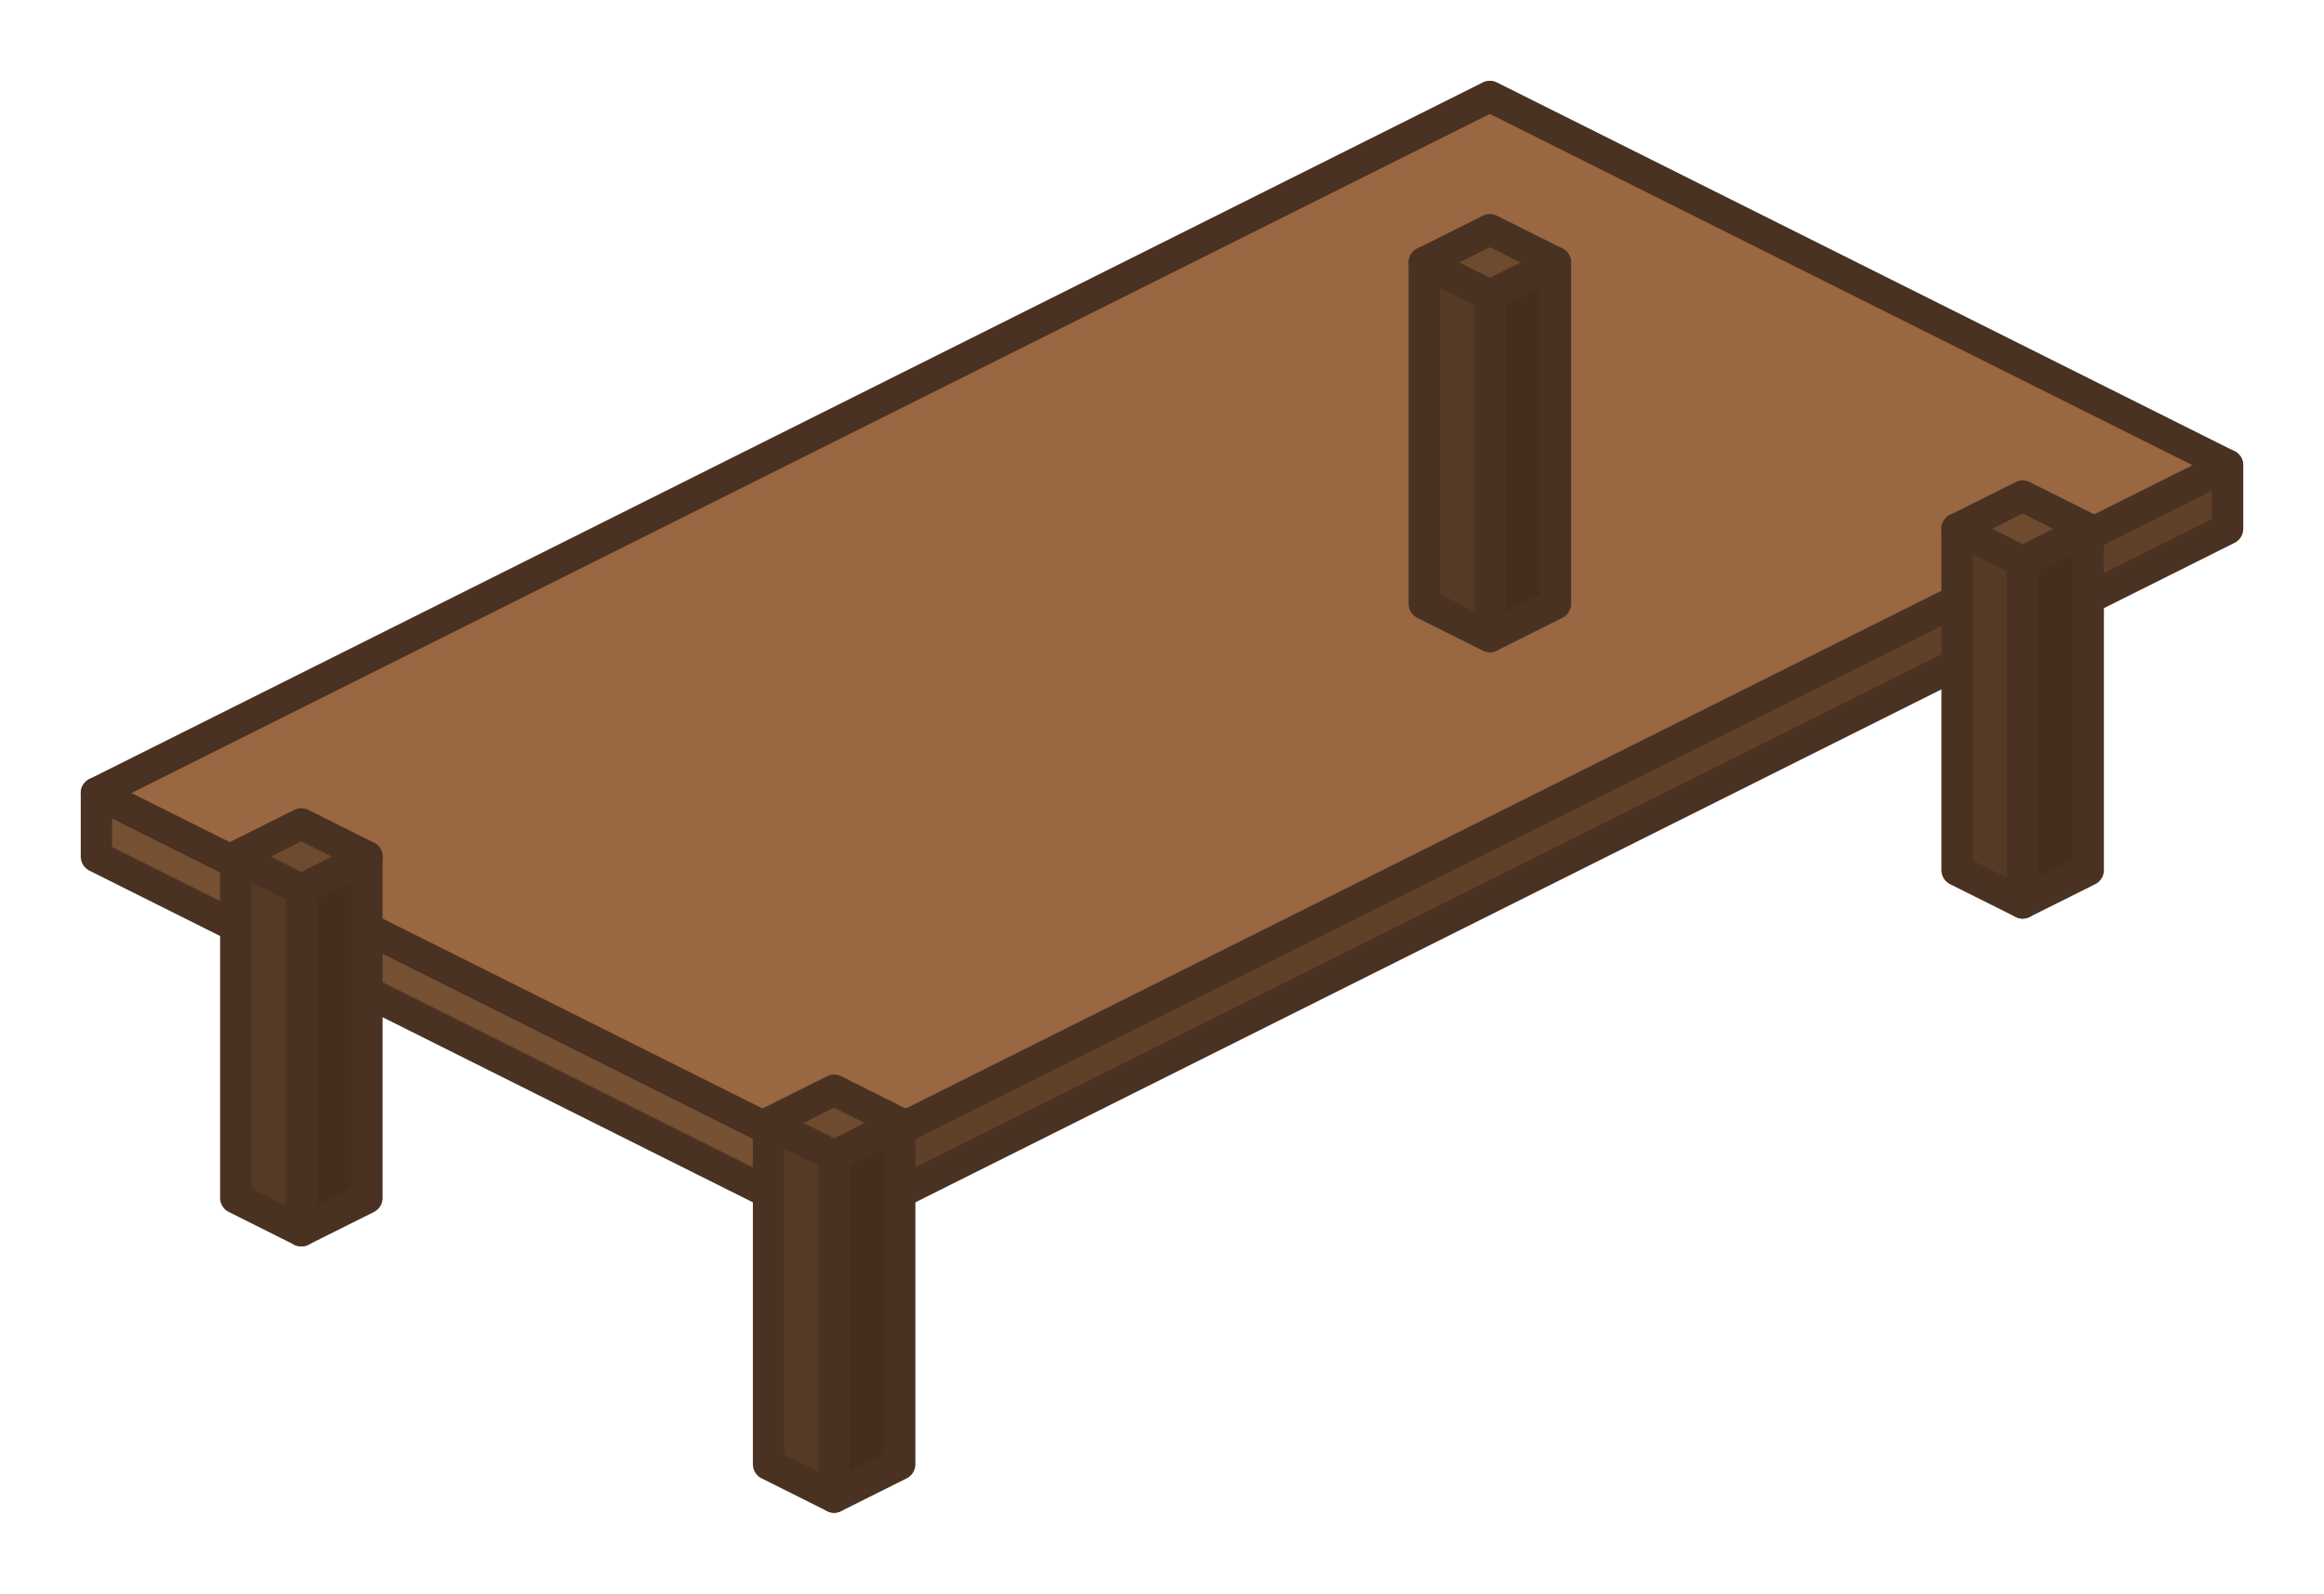
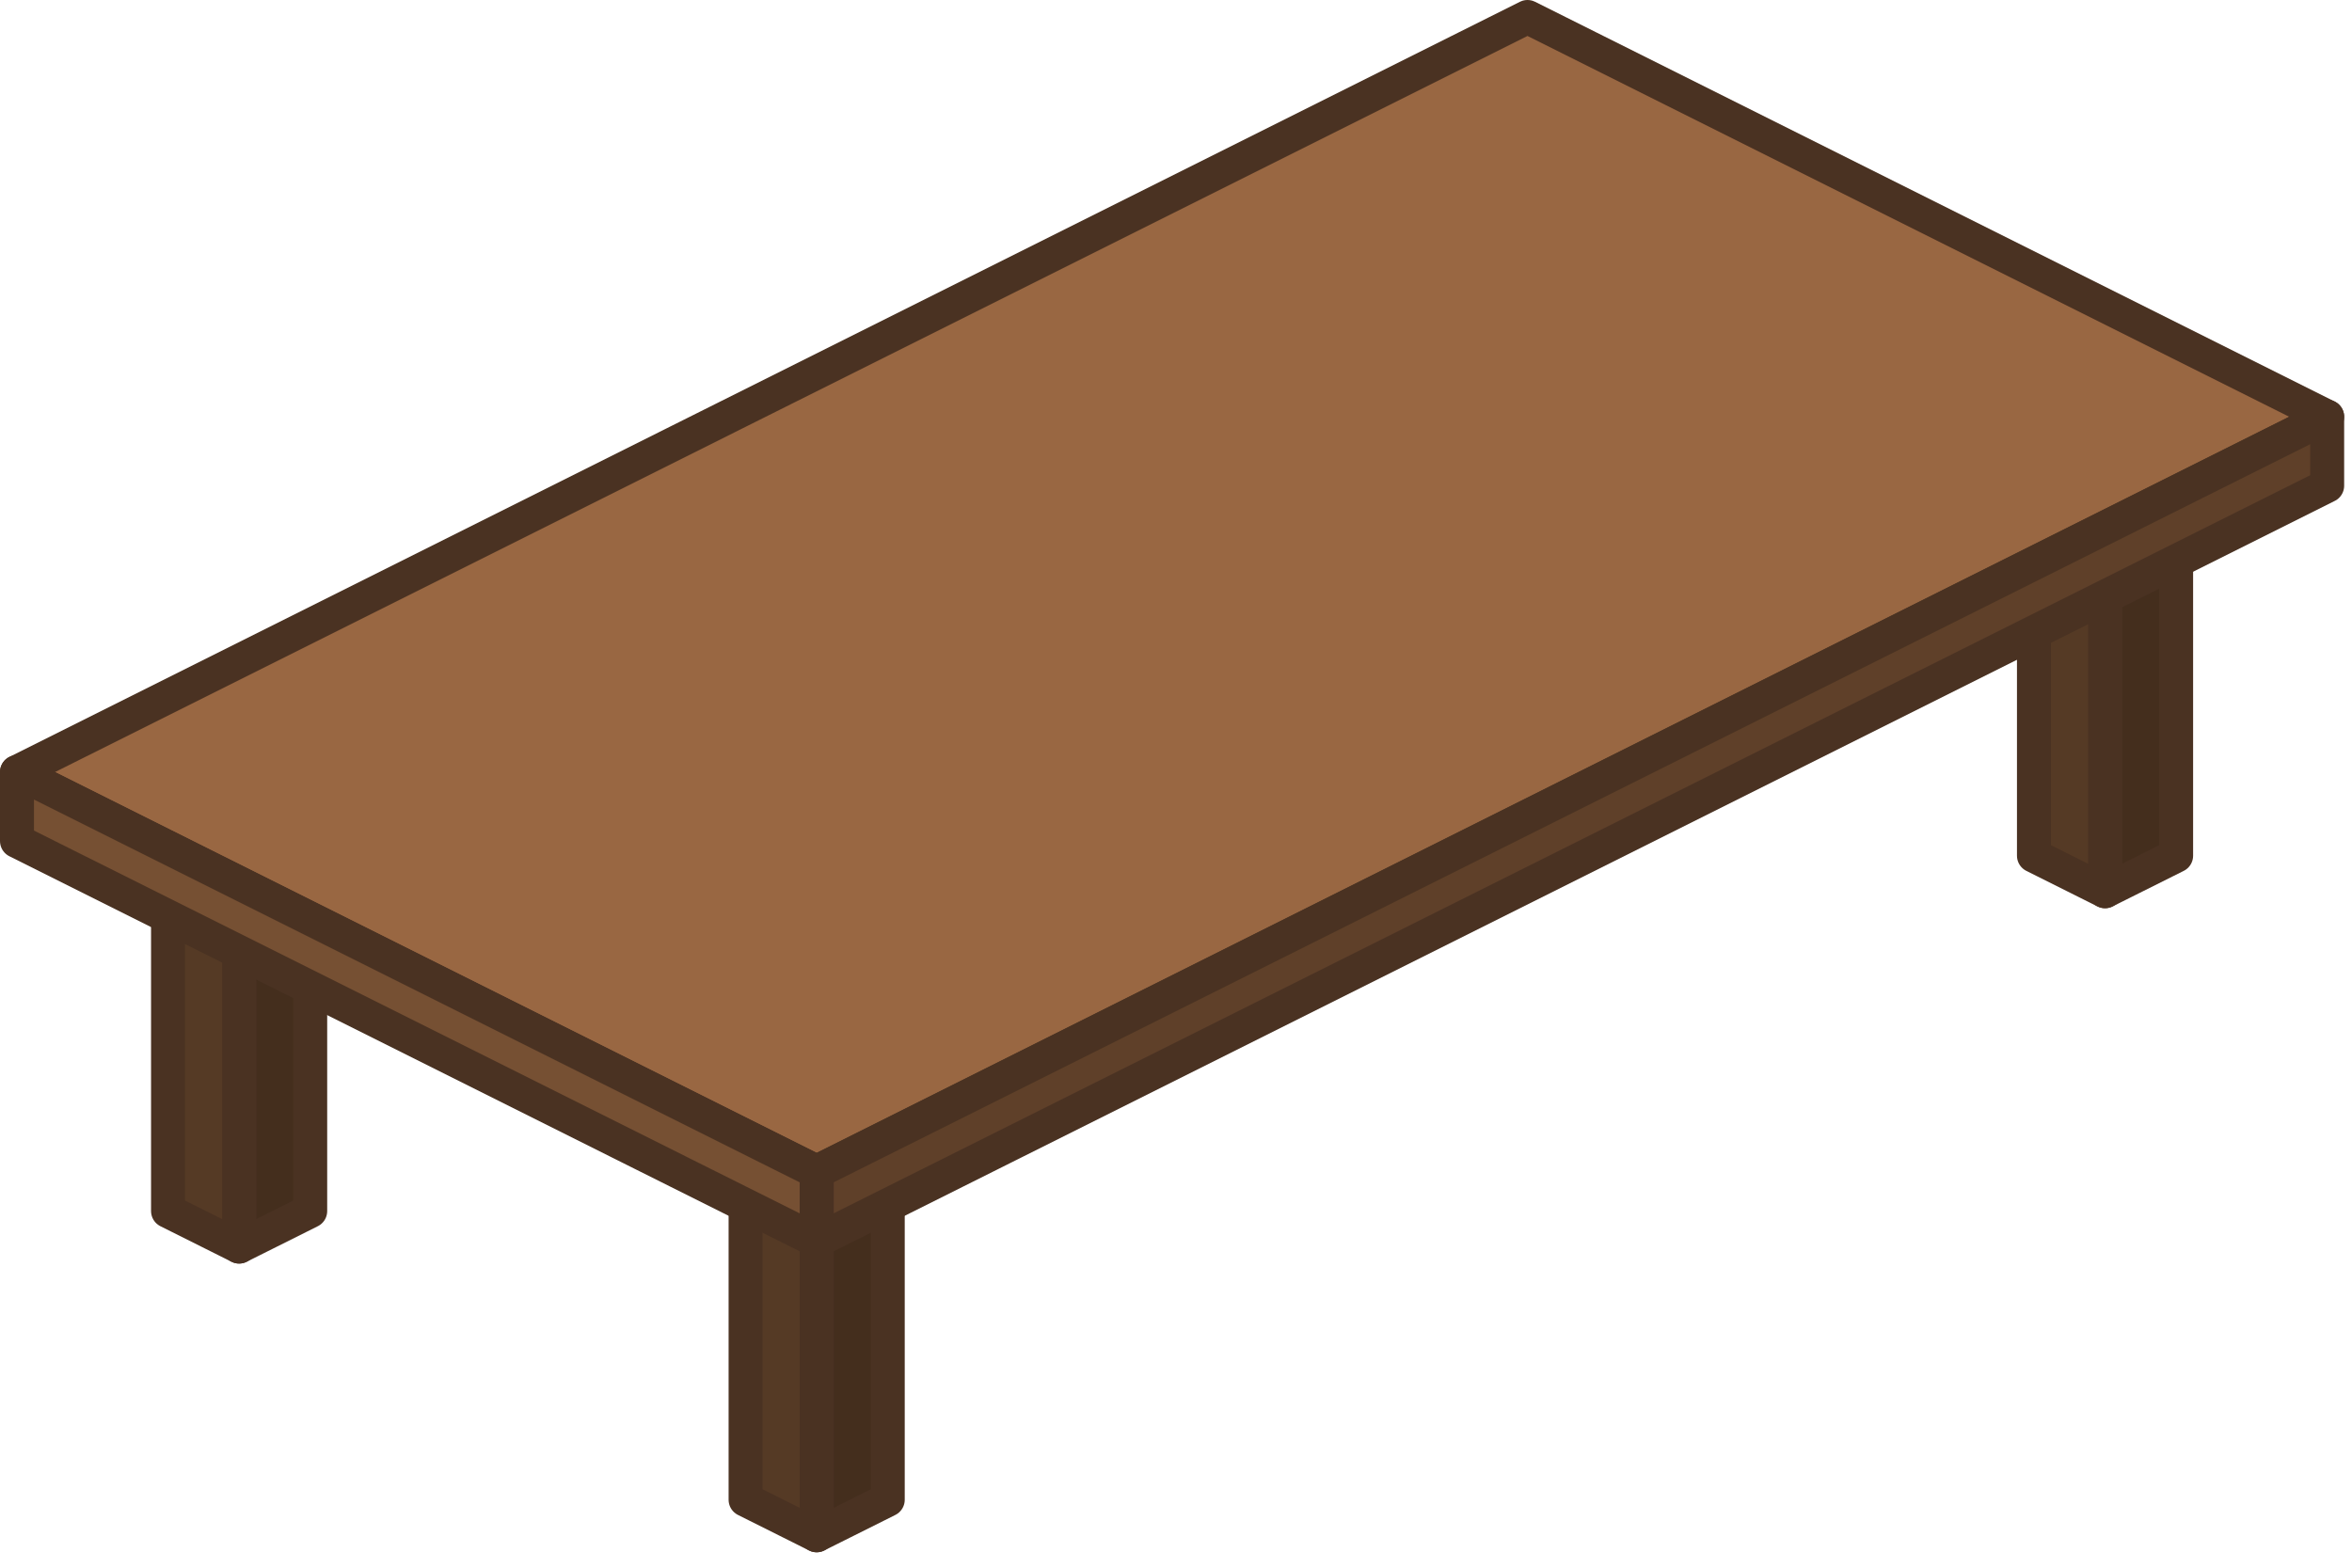
- <svg xmlns="http://www.w3.org/2000/svg" viewBox="-61.8 -21.65 96.4 66.11" width="96.4" height="66.11">
-   <rect id="bounds" x="-61.8" y="-21.65" width="96.4" height="66.11" fill="none" stroke="none" />
-   <polygon points="30.6,-2.35 -27.2,26.55 -27.2,29.19 30.6,0.29" fill="#5f4029" stroke="#4a3222" stroke-width="1.3" stroke-linejoin="round" />
-   <polygon points="-57.8,11.25 -27.2,26.55 -27.2,29.19 -57.8,13.89" fill="#765033" stroke="#4a3222" stroke-width="1.3" stroke-linejoin="round" />
-   <polygon points="0,-17.65 30.6,-2.35 -27.2,26.55 -57.8,11.25" fill="#996742" stroke="#4a3222" stroke-width="1.3" stroke-linejoin="round" />
-   <polygon points="2.72,-10.76 0,-9.4 0,4.76 2.72,3.4" fill="#442e1d" stroke="#4a3222" stroke-width="1.3" stroke-linejoin="round" />
-   <polygon points="-2.72,-10.76 0,-9.4 0,4.76 -2.72,3.4" fill="#553a25" stroke="#4a3222" stroke-width="1.3" stroke-linejoin="round" />
-   <polygon points="0,-12.12 2.72,-10.76 0,-9.4 -2.72,-10.76" fill="#6e4b2f" stroke="#4a3222" stroke-width="1.3" stroke-linejoin="round" />
-   <polygon points="24.82,0.29 22.1,1.65 22.1,15.81 24.82,14.45" fill="#442e1d" stroke="#4a3222" stroke-width="1.3" stroke-linejoin="round" />
-   <polygon points="19.38,0.29 22.1,1.65 22.1,15.81 19.38,14.45" fill="#553a25" stroke="#4a3222" stroke-width="1.3" stroke-linejoin="round" />
-   <polygon points="22.1,-1.07 24.82,0.29 22.1,1.65 19.38,0.29" fill="#6e4b2f" stroke="#4a3222" stroke-width="1.3" stroke-linejoin="round" />
-   <polygon points="-46.58,13.89 -49.3,15.25 -49.3,29.41 -46.58,28.05" fill="#442e1d" stroke="#4a3222" stroke-width="1.3" stroke-linejoin="round" />
-   <polygon points="-52.02,13.89 -49.3,15.25 -49.3,29.41 -52.02,28.05" fill="#553a25" stroke="#4a3222" stroke-width="1.3" stroke-linejoin="round" />
-   <polygon points="-49.3,12.53 -46.58,13.89 -49.3,15.25 -52.02,13.89" fill="#6e4b2f" stroke="#4a3222" stroke-width="1.3" stroke-linejoin="round" />
-   <polygon points="-24.48,24.94 -27.2,26.3 -27.2,40.46 -24.48,39.1" fill="#442e1d" stroke="#4a3222" stroke-width="1.3" stroke-linejoin="round" />
-   <polygon points="-29.92,24.94 -27.2,26.3 -27.2,40.46 -29.92,39.1" fill="#553a25" stroke="#4a3222" stroke-width="1.3" stroke-linejoin="round" />
-   <polygon points="-27.2,23.58 -24.48,24.94 -27.2,26.3 -29.92,24.94" fill="#6e4b2f" stroke="#4a3222" stroke-width="1.3" stroke-linejoin="round" />
+ <svg xmlns="http://www.w3.org/2000/svg" width="90" height="60" viewBox="0 0 90 60" fill="none">
+   <path d="M61.17 7.54L58.45 8.9V23.06L61.17 21.7V7.54Z" fill="#442E1D" stroke="#4A3222" stroke-width="1.3" stroke-linejoin="round" />
+   <path d="M55.73 7.54L58.45 8.9V23.06L55.73 21.7V7.54Z" fill="#553A25" stroke="#4A3222" stroke-width="1.3" stroke-linejoin="round" />
+   <path d="M58.45 6.18L61.17 7.54L58.45 8.9L55.73 7.54L58.45 6.18Z" fill="#6E4B2F" stroke="#4A3222" stroke-width="1.3" stroke-linejoin="round" />
+   <path d="M83.27 18.59L80.55 19.95V34.11L83.27 32.75V18.59Z" fill="#442E1D" stroke="#4A3222" stroke-width="1.3" stroke-linejoin="round" />
+   <path d="M77.83 18.59L80.55 19.95V34.11L77.83 32.75V18.59Z" fill="#553A25" stroke="#4A3222" stroke-width="1.3" stroke-linejoin="round" />
+   <path d="M80.55 17.23L83.27 18.59L80.55 19.95L77.83 18.59L80.55 17.23Z" fill="#6E4B2F" stroke="#4A3222" stroke-width="1.3" stroke-linejoin="round" />
+   <path d="M11.87 32.19L9.15 33.55V47.71L11.87 46.35V32.19Z" fill="#442E1D" stroke="#4A3222" stroke-width="1.3" stroke-linejoin="round" />
+   <path d="M6.43 32.19L9.15 33.55V47.71L6.43 46.35V32.19Z" fill="#553A25" stroke="#4A3222" stroke-width="1.3" stroke-linejoin="round" />
+   <path d="M9.15 30.83L11.87 32.19L9.15 33.55L6.43 32.19L9.15 30.83Z" fill="#6E4B2F" stroke="#4A3222" stroke-width="1.3" stroke-linejoin="round" />
+   <path d="M33.97 43.24L31.25 44.6V58.76L33.97 57.4V43.24Z" fill="#442E1D" stroke="#4A3222" stroke-width="1.3" stroke-linejoin="round" />
+   <path d="M28.53 43.24L31.25 44.6V58.76L28.53 57.4V43.24Z" fill="#553A25" stroke="#4A3222" stroke-width="1.3" stroke-linejoin="round" />
+   <path d="M31.25 41.88L33.97 43.24L31.25 44.6L28.53 43.24L31.25 41.88Z" fill="#6E4B2F" stroke="#4A3222" stroke-width="1.3" stroke-linejoin="round" />
+   <path d="M58.45 0.65L89.05 15.95L31.25 44.85L0.65 29.55L58.45 0.65Z" fill="#996742" stroke="#4A3222" stroke-width="1.3" stroke-linejoin="round" />
+   <path d="M89.05 15.95L31.25 44.85V47.49L89.05 18.59V15.95Z" fill="#5F4029" stroke="#4A3222" stroke-width="1.3" stroke-linejoin="round" />
+   <path d="M0.65 29.55L31.25 44.85V47.49L0.65 32.19V29.55Z" fill="#765033" stroke="#4A3222" stroke-width="1.3" stroke-linejoin="round" />
</svg>
